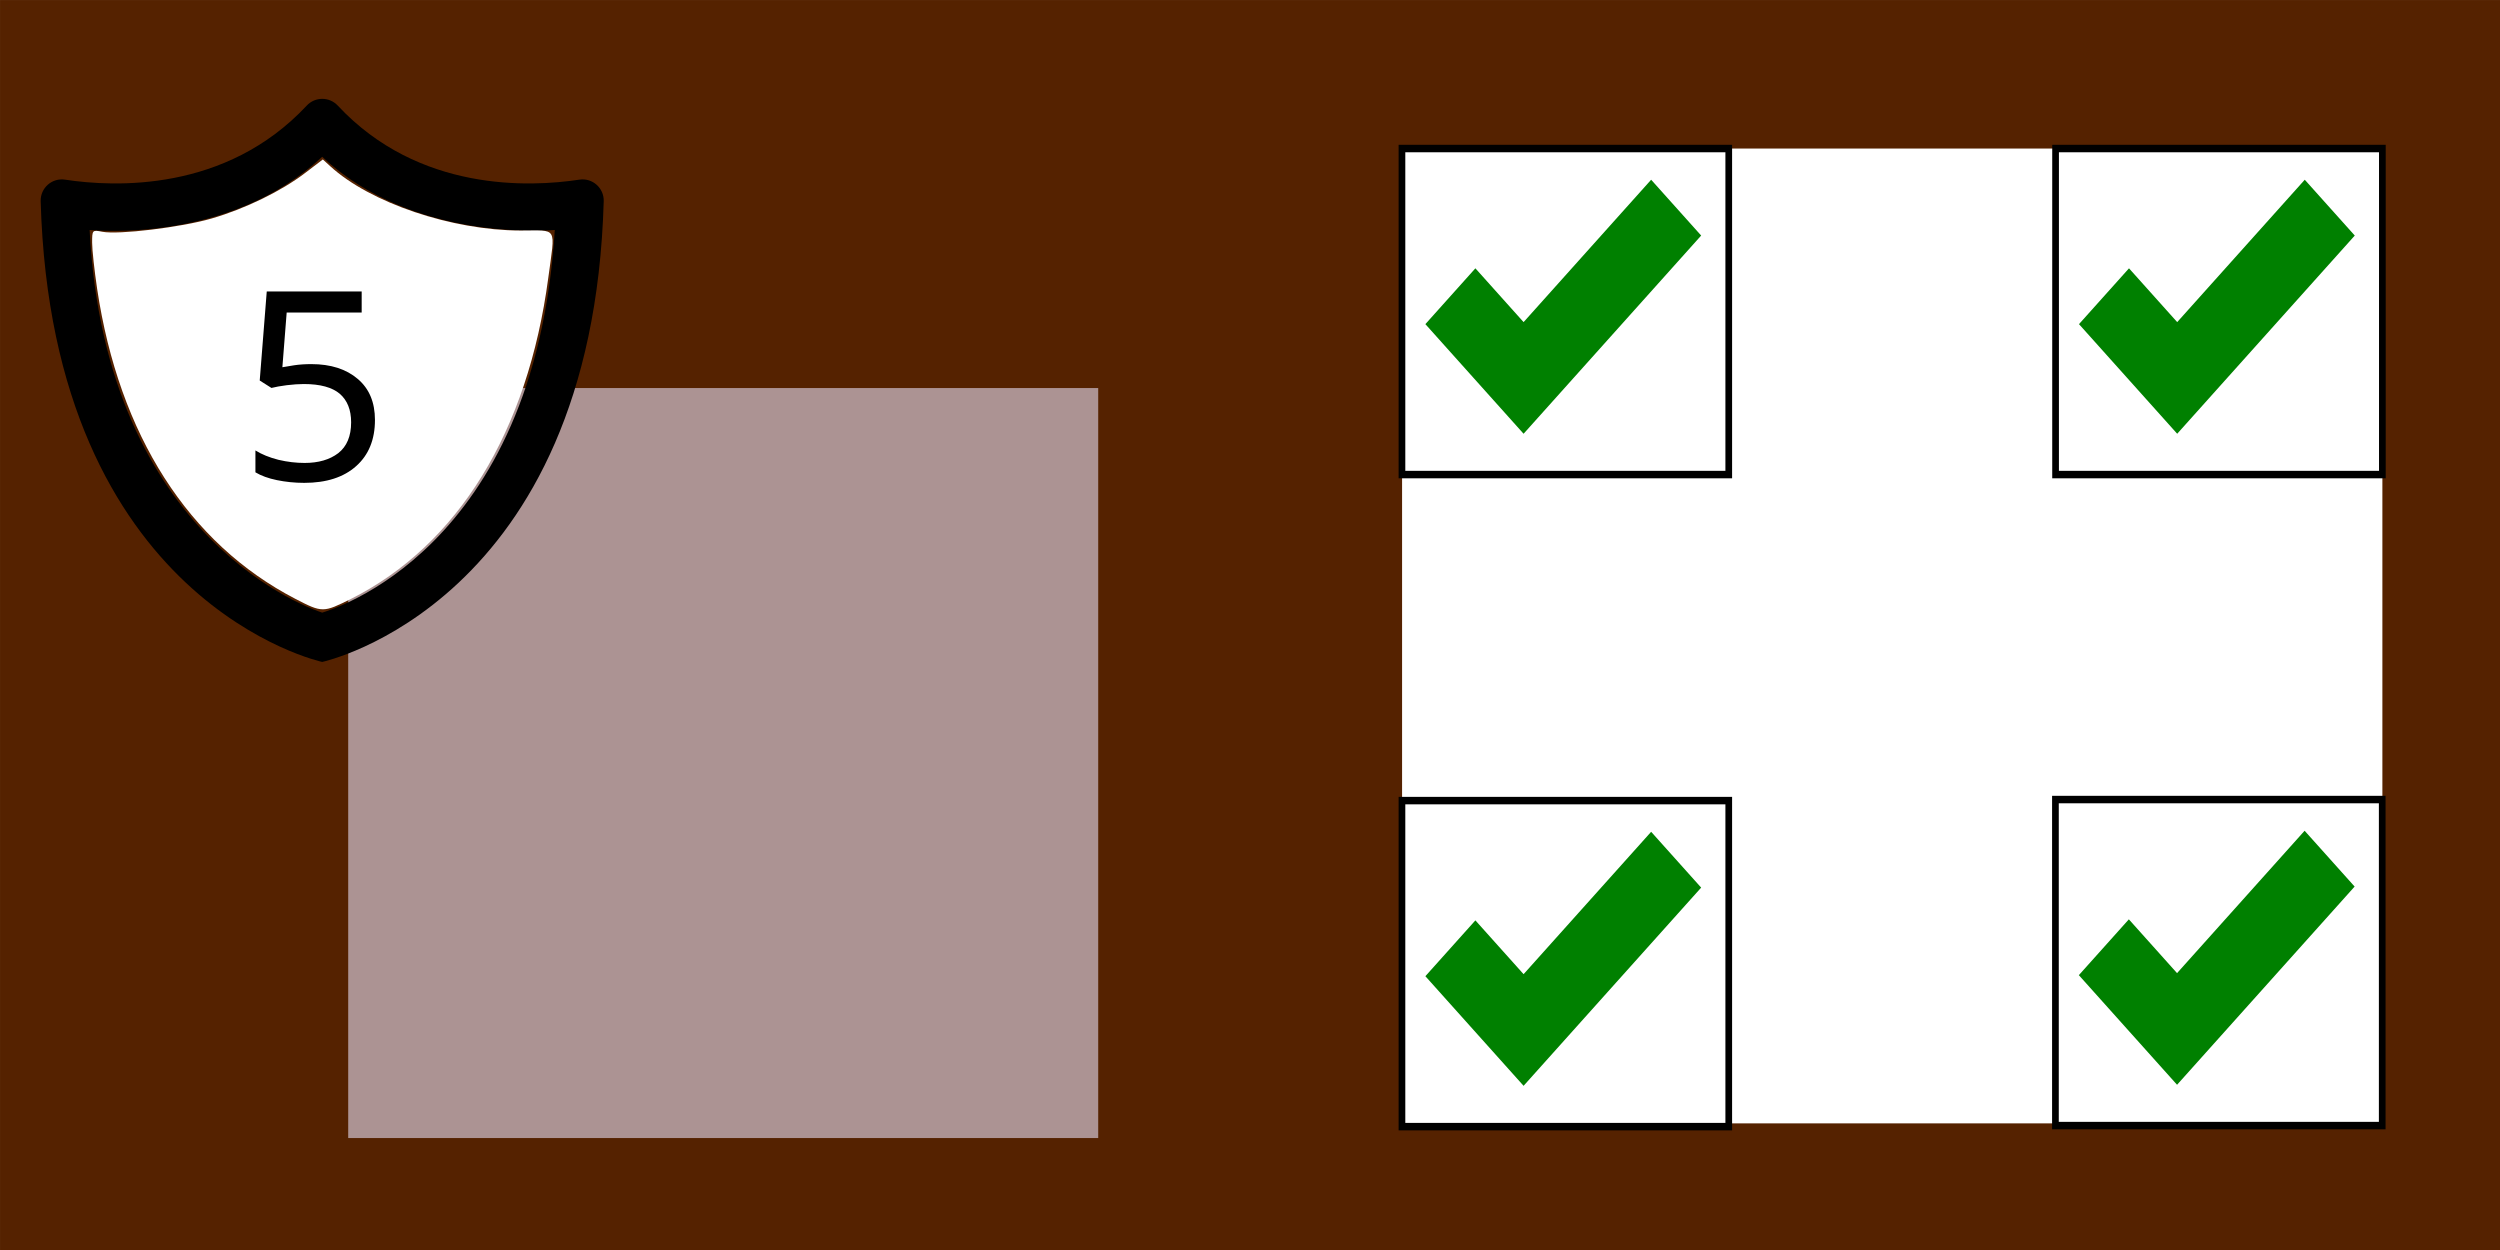
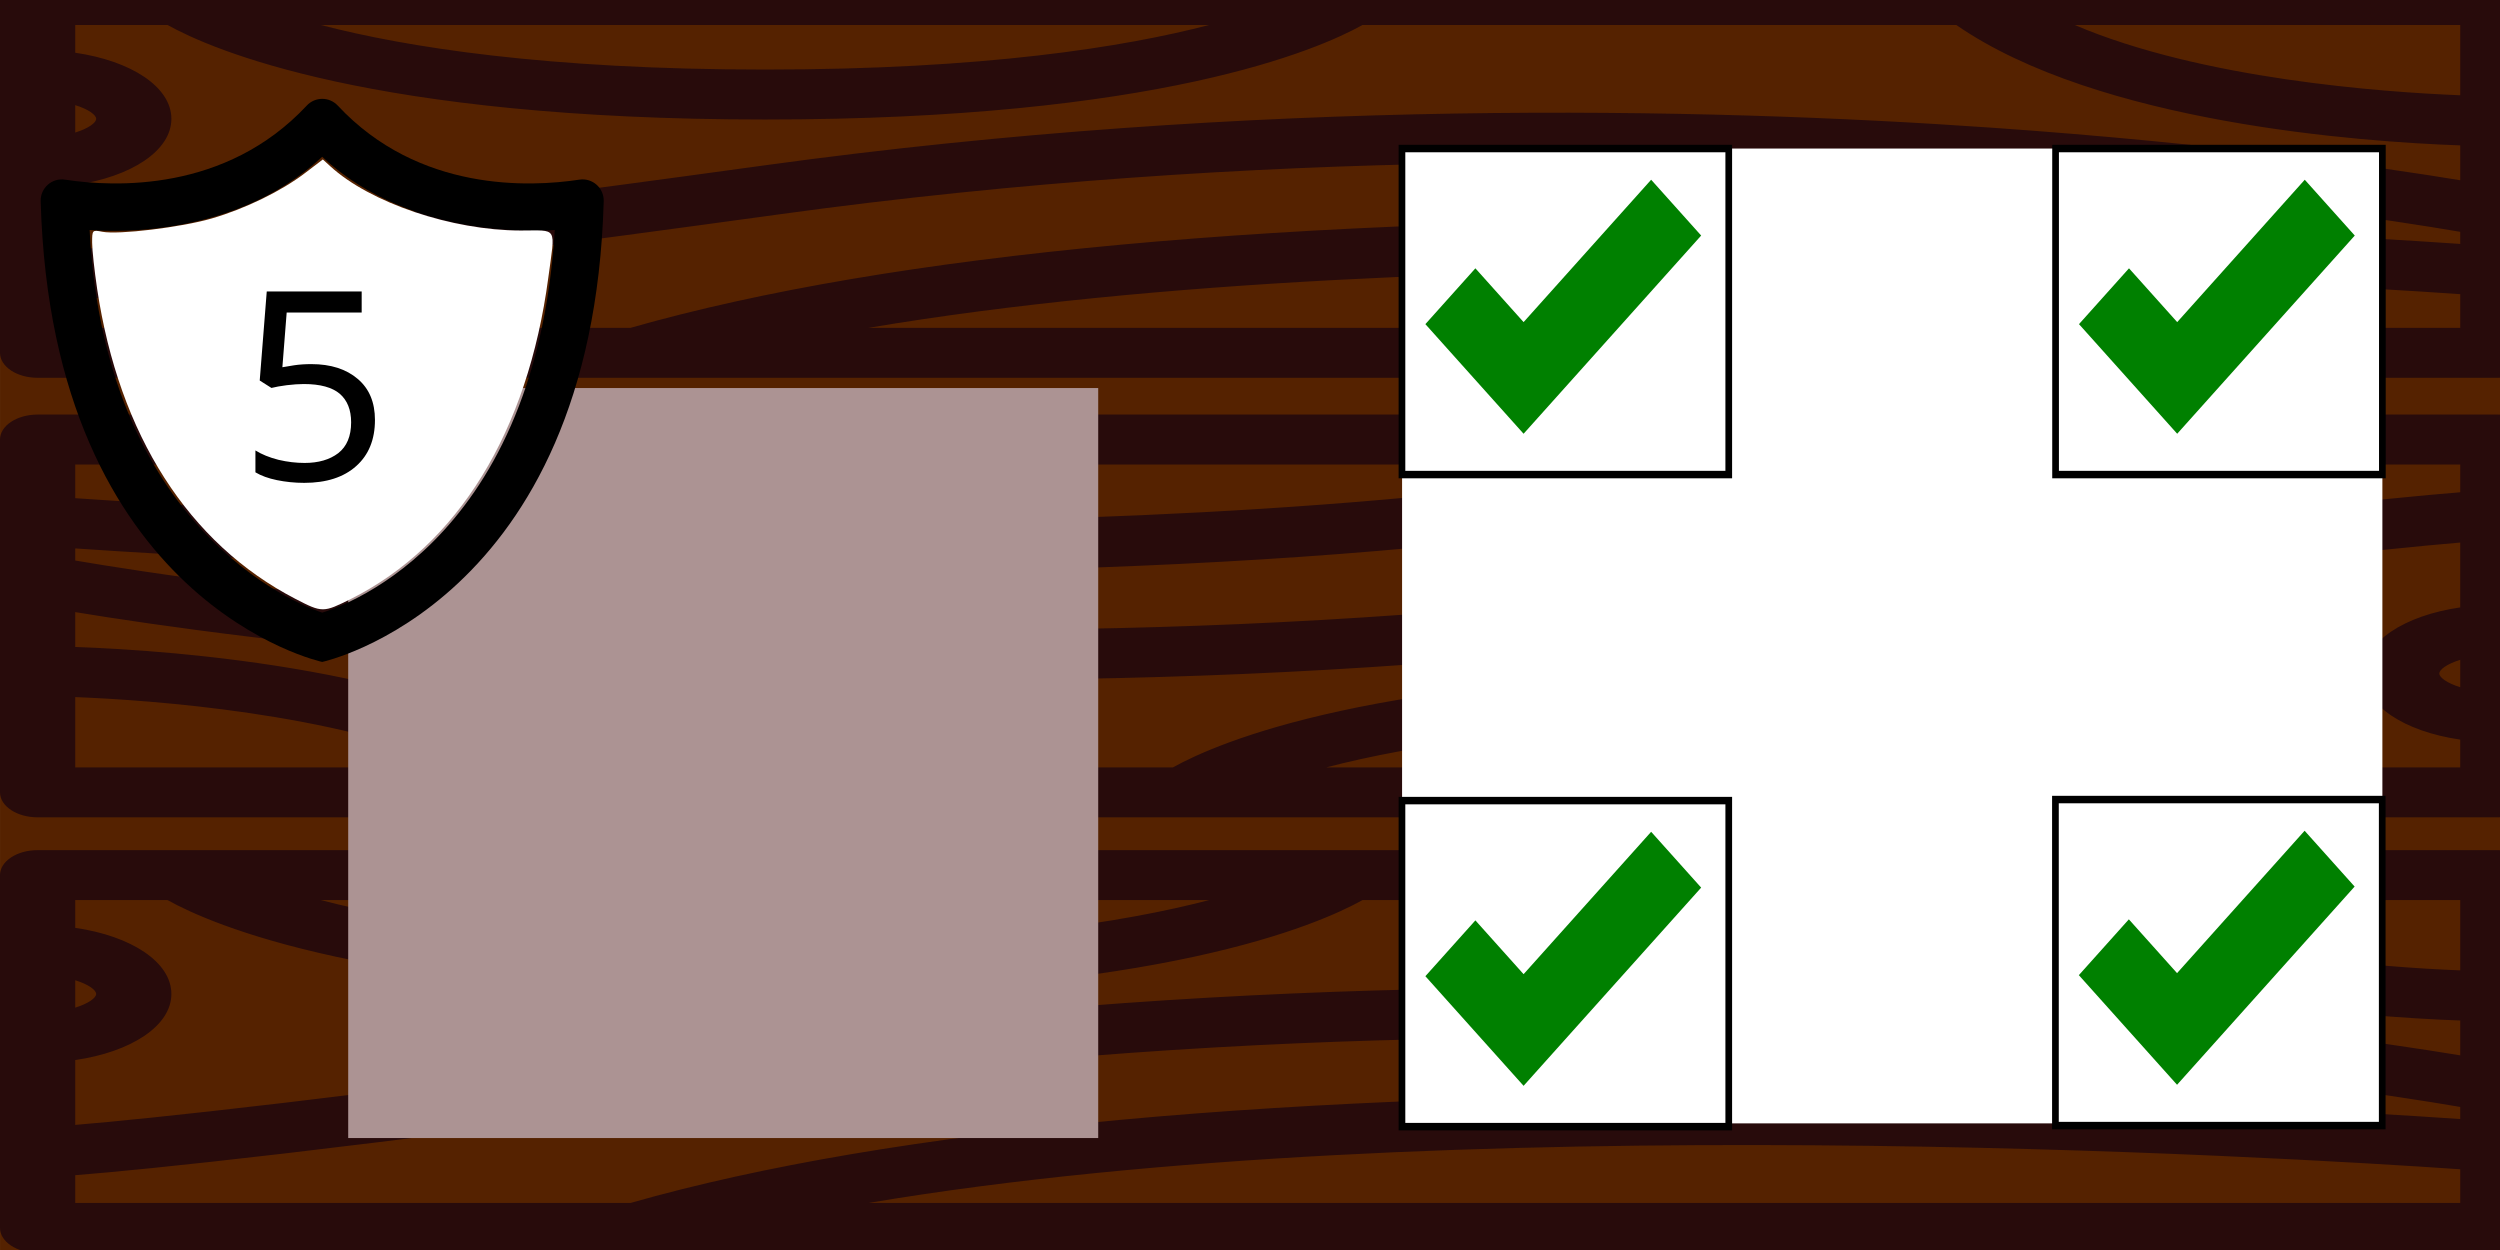
<svg xmlns="http://www.w3.org/2000/svg" viewBox="0 0 100 50" version="1.1" id="svg8">
  <defs id="defs2" />
  <g id="layer1" transform="translate(-15.76167,-6.75917)">
    <g id="g31" transform="matrix(1.403254,0,0,2.041733,-41.71221,-146.0861)" style="fill:#552200">
      <rect style="fill:#552200;stroke-width:0.188" id="rect26" width="71.263" height="24.489" x="40.958" y="74.861" />
+     </g>
+     <g id="g113" transform="matrix(0,-0.1315404,0.1980839,0,54.4515,45.1602)" style="fill:#280b0b">
+       <g id="g6" transform="translate(-150.7667,-195.3204)" style="fill:#280b0b">
+         <g id="g4" style="fill:#280b0b">
+           <path d="M 176.589,0 H 69.301 c -4.195,0 -7.595,3.401 -7.595,7.595 v 121.339 c 0,0.019 0,0.037 0,0.057 v 375.413 c 0,4.195 3.401,7.595 7.595,7.595 h 24.645 c 0.003,0 0.005,0 0.008,0 0.004,0 0.007,0 0.01,0 h 17.921 c 0.009,0 0.018,0.002 0.027,0.002 0.008,0 0.016,-0.002 0.024,-0.002 h 64.651 c 4.195,0 7.595,-3.401 7.595,-7.595 V 7.595 C 184.184,3.401 180.784,0 176.589,0 Z m -31.975,15.191 c -1.254,2.705 -2.992,4.227 -4.164,4.227 -1.172,0 -2.91,-1.521 -4.164,-4.227 z M 87.135,496.808 H 76.896 V 175.386 c 29.4,115.54 13.952,285.753 10.239,321.422 z m 18.956,-10e-4 h -3.678 c 2.044,-19.808 6.803,-72.032 7.337,-133.217 C 110.656,259.641 99.6,180.179 76.897,127.328 V 15.191 h 8.438 c 1.694,14.07 7.347,51.949 26.093,142.258 20.167,97.154 17.254,185.689 11.258,242.852 -5.117,48.793 -13.284,83.648 -16.595,96.506 z m 15.686,10e-4 c 3.852,-15.506 11.149,-48.726 15.974,-94.512 6.147,-58.331 9.151,-148.695 -11.45,-247.934 C 108.225,67.272 102.455,29.666 100.629,15.19 h 19.72 c 2.483,11.335 10.425,19.418 20.103,19.418 9.678,0 17.619,-8.081 20.102,-19.418 h 8.44 v 18.641 c -7.5,8.923 -28.748,41.217 -28.748,120.653 0,79.436 21.248,111.73 28.748,120.653 v 119.901 c -29.92,28.719 -35.558,81.953 -36.617,101.77 z m 47.217,-432.02 v 179.377 c -6.706,-17.068 -13.557,-45.35 -13.557,-89.68 -0.001,-44.351 6.857,-72.64 13.557,-89.697 z m 0.001,432.02 H 147.62 c 0.942,-15.651 4.886,-52.179 21.375,-77.863 z" id="path2" style="fill:#280b0b" />
+         </g>
+       </g>
+       <g id="g12" transform="translate(-150.7667,-195.3204)" style="fill:#280b0b">
+         <g id="g10" style="fill:#280b0b">
+           <path d="m 309.041,0 h -42.693 c -0.02,0 -0.041,0 -0.061,0 h -64.533 c -4.195,0 -7.595,3.401 -7.595,7.595 v 496.808 c 0,4.195 3.401,7.595 7.595,7.595 h 107.287 c 4.196,0 7.595,-3.401 7.595,-7.595 V 383.059 c 0,-0.016 0,-0.032 0,-0.049 V 7.595 C 316.636,3.401 313.237,0 309.041,0 Z m -99.693,15.191 h 21.375 c -0.942,15.652 -4.886,52.179 -21.375,77.863 z m 0,252.643 c 6.706,17.068 13.557,45.35 13.557,89.679 0,44.351 -6.858,72.639 -13.557,89.696 z m 24.38,228.974 c 1.254,-2.705 2.992,-4.227 4.163,-4.227 1.172,-0.001 2.91,1.521 4.164,4.227 z m 24.266,-10e-4 c -2.483,-11.335 -10.426,-19.418 -20.103,-19.418 -9.677,0 -17.619,8.082 -20.102,19.418 h -8.44 v -18.641 0 c 7.5,-8.923 28.748,-41.217 28.748,-120.652 0,-79.435 -21.248,-111.73 -28.748,-120.652 V 116.961 c 29.92,-28.718 35.56,-81.952 36.617,-101.77 h 10.6 c -3.852,15.506 -11.149,48.726 -15.975,94.512 -6.147,58.331 -9.151,148.695 11.449,247.934 18.077,87.089 23.848,124.696 25.674,139.17 z m 43.451,10e-4 h -8.438 v 0 C 291.313,482.738 285.66,444.859 266.914,354.55 246.747,257.396 249.66,168.861 255.656,111.698 260.774,62.905 268.941,28.051 272.252,15.192 h 3.677 c -2.044,19.809 -6.803,72.032 -7.337,133.217 -0.907,103.949 10.15,183.412 32.853,236.262 z m 0.001,-160.195 C 272.046,221.074 287.494,50.86 291.207,15.191 h 10.239 z" id="path8" style="fill:#280b0b" />
+         </g>
+       </g>
+       <g id="g18" transform="translate(-150.7667,-195.3204)" style="fill:#280b0b">
+         <g id="g16" style="fill:#280b0b">
+           <path d="M 442.7,0 H 335.413 c -4.196,0 -7.595,3.401 -7.595,7.595 v 121.344 c 0,0.016 0,0.032 0,0.049 v 375.416 c 0,4.195 3.4,7.595 7.595,7.595 h 24.646 c 0.003,0 0.005,0 0.008,0 0.004,0 0.007,0 0.01,0 h 17.92 c 0.009,0 0.018,0.002 0.027,0.002 0.008,0 0.016,-0.002 0.024,-0.002 H 442.7 c 4.196,0 7.595,-3.401 7.595,-7.595 V 7.595 C 450.296,3.401 446.896,0 442.7,0 Z m -31.973,15.191 c -1.254,2.705 -2.992,4.227 -4.164,4.227 -1.173,0 -2.911,-1.521 -4.164,-4.227 z m -57.48,481.617 H 343.008 V 175.386 c 29.401,115.54 13.953,285.753 10.239,321.422 z m 18.955,-10e-4 h -3.677 c 2.044,-19.808 6.803,-72.032 7.337,-133.217 0.907,-103.949 -10.151,-183.411 -32.853,-236.262 V 15.191 h 8.438 c 1.694,14.07 7.347,51.949 26.093,142.258 20.167,97.154 17.254,185.689 11.258,242.852 -5.117,48.793 -13.284,83.648 -16.596,96.506 z m 15.686,0 c 3.851,-15.506 11.149,-48.726 15.975,-94.512 C 410.01,343.964 413.014,253.6 392.414,154.361 374.337,67.273 368.565,29.667 366.74,15.191 h 19.72 c 2.483,11.335 10.426,19.418 20.103,19.418 9.677,0 17.619,-8.081 20.102,-19.418 h 8.44 v 18.641 c -7.5,8.923 -28.748,41.217 -28.748,120.653 0,79.436 21.248,111.73 28.748,120.652 v 119.901 c -29.919,28.719 -35.558,81.953 -36.617,101.77 h -10.6 z M 435.105,64.789 v 179.375 c -6.706,-17.068 -13.557,-45.35 -13.557,-89.679 0,-44.351 6.857,-72.639 13.557,-89.696 z m 10e-4,432.019 h -21.375 c 0.942,-15.651 4.886,-52.179 21.375,-77.863 z" id="path14" style="fill:#280b0b" />
+         </g>
+       </g>
    </g>
    <rect style="fill:#ffffff;stroke-width:0.259" id="rect964" width="39.212" height="38.993" x="71.845" y="12.701" />
    <g id="g645-5" transform="matrix(1.168369,0,0,1.304125,20.86068,-6.558536)">
      <g id="g4177">
        <rect style="fill:#ffffff;stroke:#000000;stroke-width:0.229;stroke-miterlimit:4;stroke-dasharray:none;stroke-opacity:1" id="rect321-6-0" width="11.188" height="10" x="43.633" y="34.768" />
        <g id="g4169">
          <g id="g4163">
            <g id="g581-36" style="fill:#00ff00" transform="matrix(0.01905787,0,0,0.01905787,44.43452,34.89956)">
              <g id="g579-1" style="fill:#008000">
                <polygon points="405.584,43.295 176.428,272.452 89.84,185.865 0,275.706 86.588,362.293 176.428,452.131 266.266,362.293 495.426,133.133 " id="polygon577-0" style="fill:#008000" />
              </g>
            </g>
          </g>
        </g>
      </g>
    </g>
    <g id="g645-5-4" transform="matrix(1.168369,0,0,1.304125,20.86068,-32.64103)">
      <g id="g4177-7">
        <rect style="fill:#ffffff;stroke:#000000;stroke-width:0.229;stroke-miterlimit:4;stroke-dasharray:none;stroke-opacity:1" id="rect321-6-0-6" width="11.188" height="10" x="43.633" y="34.768" />
        <g id="g4169-31">
          <g id="g4163-7">
            <g id="g581-36-5" style="fill:#008000" transform="matrix(0.01905787,0,0,0.01905787,44.43452,34.89956)">
              <g id="g579-1-9" style="fill:#008000">
                <polygon points="86.588,362.293 176.428,452.131 266.266,362.293 495.426,133.133 405.584,43.295 176.428,272.452 89.84,185.865 0,275.706 " id="polygon577-0-6" style="fill:#008000" />
              </g>
            </g>
          </g>
        </g>
      </g>
    </g>
    <g id="g645-5-4-8" transform="matrix(1.168369,0,0,1.304125,47.00515,-32.64103)">
      <g id="g4177-7-5">
        <rect style="fill:#ffffff;stroke:#000000;stroke-width:0.229;stroke-miterlimit:4;stroke-dasharray:none;stroke-opacity:1" id="rect321-6-0-6-9" width="11.188" height="10" x="43.633" y="34.768" />
        <g id="g4169-31-7">
          <g id="g4163-7-53">
            <g id="g581-36-5-8" style="fill:#008000" transform="matrix(0.01905787,0,0,0.01905787,44.43452,34.89956)">
              <g id="g579-1-9-8" style="fill:#008000">
                <polygon points="89.84,185.865 0,275.706 86.588,362.293 176.428,452.131 266.266,362.293 495.426,133.133 405.584,43.295 176.428,272.452 " id="polygon577-0-6-3" style="fill:#008000" />
              </g>
            </g>
          </g>
        </g>
      </g>
    </g>
    <g id="g645-5-4-6" transform="matrix(1.168369,0,0,1.304125,46.99947,-6.600433)">
      <g id="g4177-7-0">
        <rect style="fill:#ffffff;stroke:#000000;stroke-width:0.229;stroke-miterlimit:4;stroke-dasharray:none;stroke-opacity:1" id="rect321-6-0-6-4" width="11.188" height="10" x="43.633" y="34.768" />
        <g id="g4169-31-88">
          <g id="g4163-7-8">
            <g id="g581-36-5-9" style="fill:#008000" transform="matrix(0.01905787,0,0,0.01905787,44.43452,34.89956)">
              <g id="g579-1-9-7" style="fill:#008000">
                <polygon points="176.428,272.452 89.84,185.865 0,275.706 86.588,362.293 176.428,452.131 266.266,362.293 495.426,133.133 405.584,43.295 " id="polygon577-0-6-7" style="fill:#008000" />
              </g>
            </g>
          </g>
        </g>
      </g>
    </g>
    <rect style="fill:#ac9393;stroke-width:0.265" id="rect970" width="30" height="30" x="29.69" y="22.281" />
    <g id="g1516" transform="translate(-1.040828,-9.250455)">
      <g id="g71" transform="translate(1.060025,4.298518)">
        <g id="g419" transform="matrix(0.04596369,0,0,0.04596369,16.86357,15.1608)">
          <g id="g417">
            <path d="m 256,458.1 c -5.9,-2 -188.4,-60.9 -202.4,-333 7,0.5 122.3,11.2 202.4,-63.7 78.9,73.8 195.4,64.1 202.4,63.7 -17.2,280.2 -196.5,331 -202.4,333 z M 479.7,81.3 C 437,87.8 340,92.3 269.6,16.9 262.3,9 249.8,9 242.5,16.9 172,92.3 75,87.8 32.3,81.3 20.9,79.5 10.7,88.5 11,100 c 9.9,350.5 245,401 245,401 0,0 235.1,-50.4 245,-401 0.3,-11.5 -9.9,-20.5 -21.3,-18.7 z" id="path415" />
          </g>
        </g>
        <path style="fill:#ffffff;stroke-width:0.134" d="m 27.561,35.667 c -4.275,-2.214 -7.056,-6.559 -7.932,-12.395 -0.11,-0.735 -0.201,-1.569 -0.201,-1.854 -7.68e-4,-0.505 0.009,-0.516 0.403,-0.437 0.64,0.128 3.158,-0.176 4.374,-0.529 1.342,-0.389 2.789,-1.094 3.745,-1.824 l 0.706,-0.539 0.297,0.272 c 1.594,1.462 4.869,2.568 7.613,2.571 1.509,0.002 1.388,-0.206 1.108,1.891 -0.819,6.15 -3.611,10.694 -7.89,12.842 -1.109,0.557 -1.152,0.557 -2.223,0.002 z" id="path476" />
      </g>
      <text xml:space="preserve" style="font-style:normal;font-weight:normal;font-size:10.583px;line-height:1.25;font-family:sans-serif;fill:#000000;fill-opacity:1;stroke:none;stroke-width:0.265" x="26.349" y="35.216" id="text962">
        <tspan id="tspan960" x="26.349" y="35.216" style="stroke-width:0.265">5</tspan>
      </text>
    </g>
    <g id="g1223" transform="matrix(0.05847065,0,0,0.05847065,32.2487,25.34699)" />
    <g id="g1221" transform="matrix(0.05847065,0,0,0.05847065,32.2487,25.34699)" />
    <g id="g1219" transform="matrix(0.05847065,0,0,0.05847065,32.2487,25.34699)" />
    <g id="g1217" transform="matrix(0.05847065,0,0,0.05847065,32.2487,25.34699)" />
    <g id="g1215" transform="matrix(0.05847065,0,0,0.05847065,32.2487,25.34699)" />
    <g id="g1213" transform="matrix(0.05847065,0,0,0.05847065,32.2487,25.34699)" />
    <g id="g1211" transform="matrix(0.05847065,0,0,0.05847065,32.2487,25.34699)" />
    <g id="g1209" transform="matrix(0.05847065,0,0,0.05847065,32.2487,25.34699)" />
    <g id="g1207" transform="matrix(0.05847065,0,0,0.05847065,32.2487,25.34699)" />
    <g id="g1205" transform="matrix(0.05847065,0,0,0.05847065,32.2487,25.34699)" />
    <g id="g1203" transform="matrix(0.05847065,0,0,0.05847065,32.2487,25.34699)" />
    <g id="g1201" transform="matrix(0.05847065,0,0,0.05847065,32.2487,25.34699)" />
    <g id="g1199" transform="matrix(0.05847065,0,0,0.05847065,32.2487,25.34699)" />
    <g id="g1197" transform="matrix(0.05847065,0,0,0.05847065,32.2487,25.34699)" />
    <g id="g1195" transform="matrix(0.05847065,0,0,0.05847065,32.2487,25.34699)" />
    <g id="g1615" transform="matrix(0.02004772,0,0,0.02004772,88.6036,34.64285)" />
    <g id="g1617" transform="matrix(0.02004772,0,0,0.02004772,88.6036,34.64285)" />
    <g id="g1619" transform="matrix(0.02004772,0,0,0.02004772,88.6036,34.64285)" />
    <g id="g1621" transform="matrix(0.02004772,0,0,0.02004772,88.6036,34.64285)" />
    <g id="g1623" transform="matrix(0.02004772,0,0,0.02004772,88.6036,34.64285)" />
    <g id="g1625" transform="matrix(0.02004772,0,0,0.02004772,88.6036,34.64285)" />
    <g id="g1627" transform="matrix(0.02004772,0,0,0.02004772,88.6036,34.64285)" />
    <g id="g1629" transform="matrix(0.02004772,0,0,0.02004772,88.6036,34.64285)" />
    <g id="g1631" transform="matrix(0.02004772,0,0,0.02004772,88.6036,34.64285)" />
    <g id="g1633" transform="matrix(0.02004772,0,0,0.02004772,88.6036,34.64285)" />
    <g id="g1635" transform="matrix(0.02004772,0,0,0.02004772,88.6036,34.64285)" />
    <g id="g1637" transform="matrix(0.02004772,0,0,0.02004772,88.6036,34.64285)" />
    <g id="g1639" transform="matrix(0.02004772,0,0,0.02004772,88.6036,34.64285)" />
    <g id="g1641" transform="matrix(0.02004772,0,0,0.02004772,88.6036,34.64285)" />
    <g id="g1643" transform="matrix(0.02004772,0,0,0.02004772,88.6036,34.64285)" />
  </g>
</svg>
